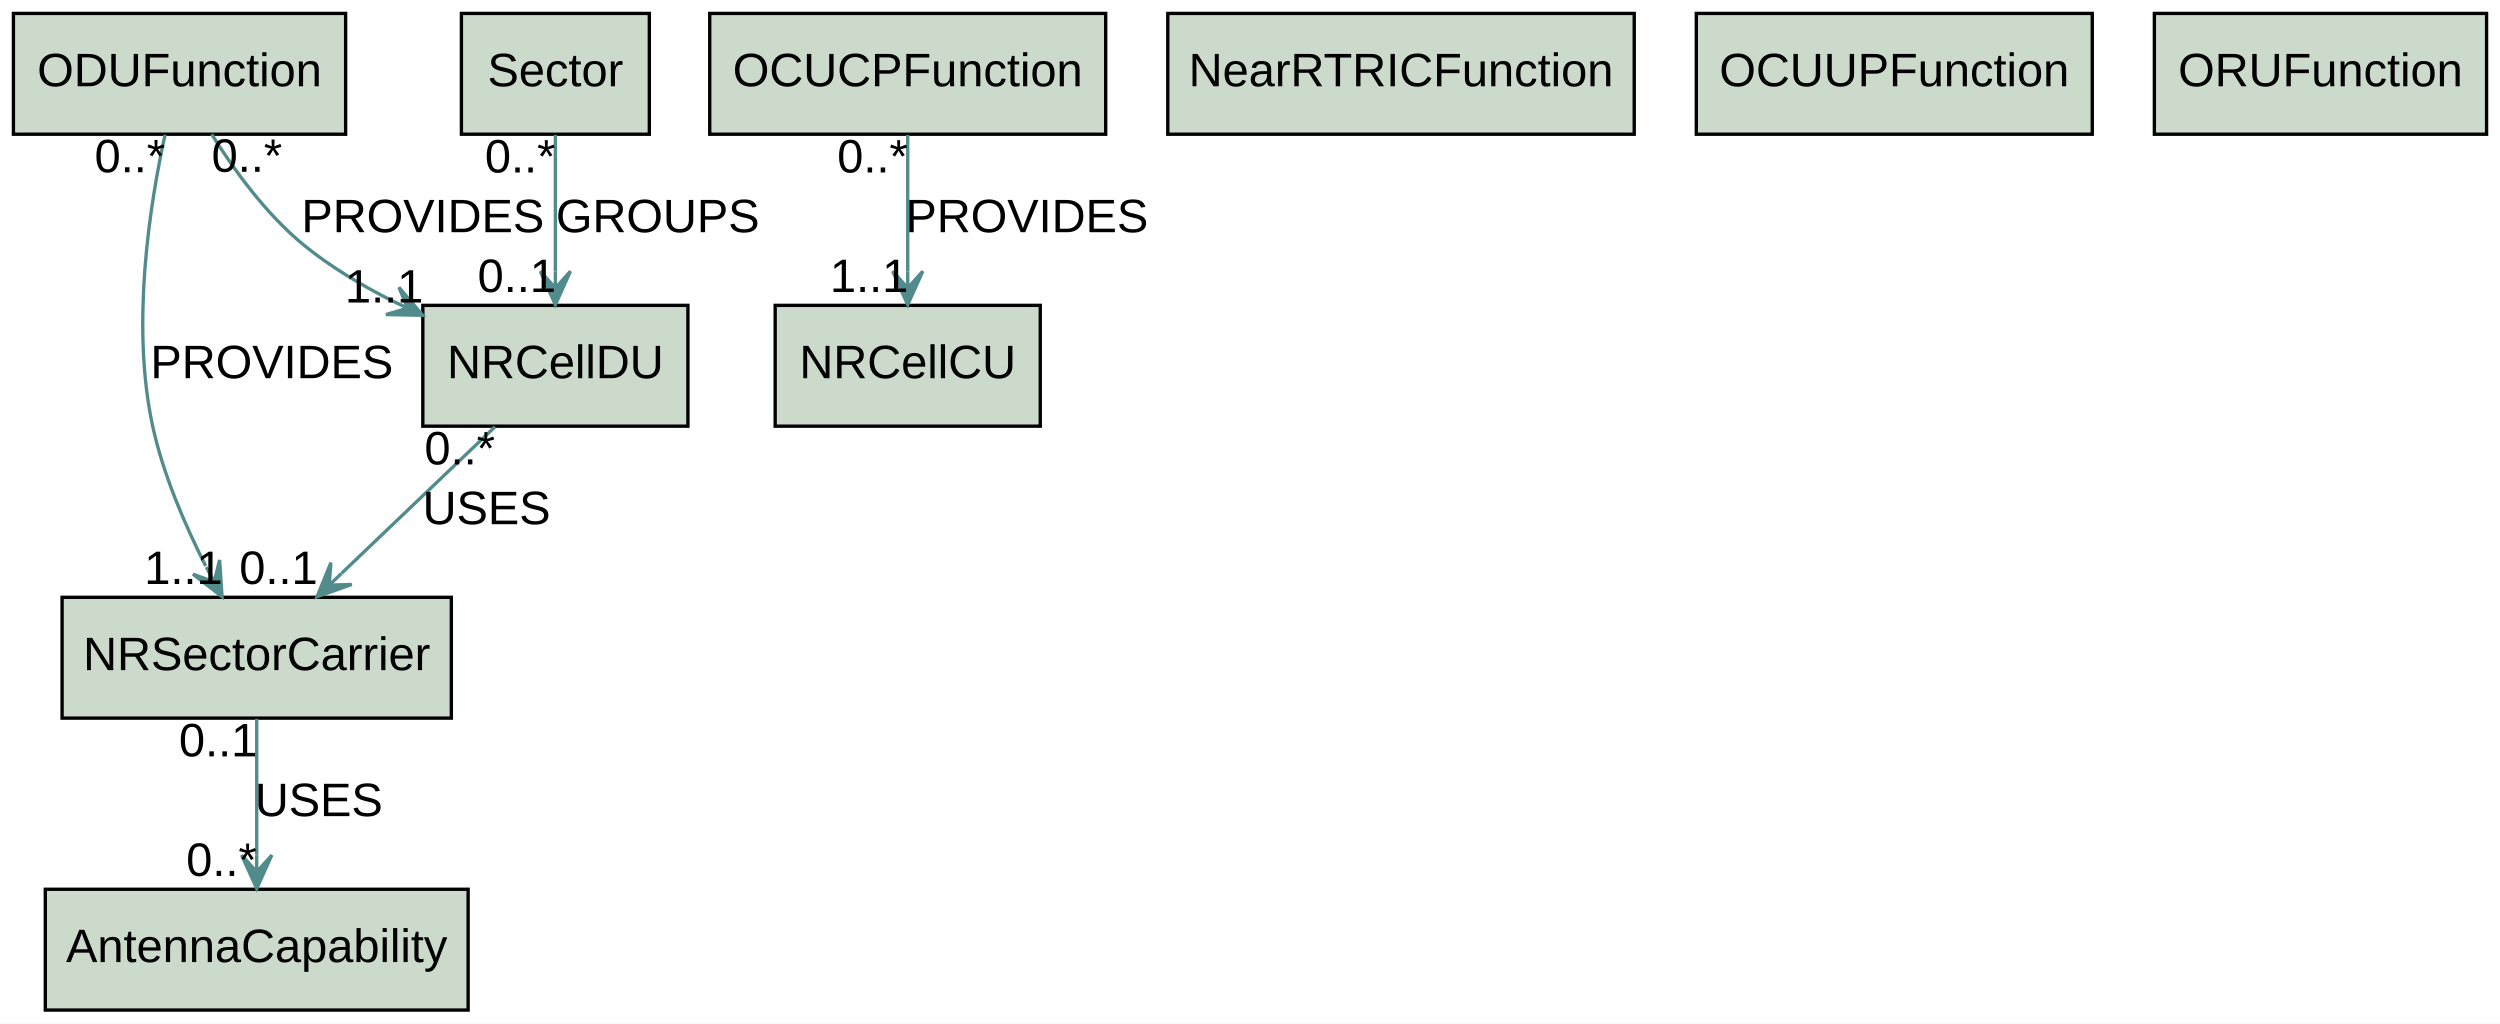
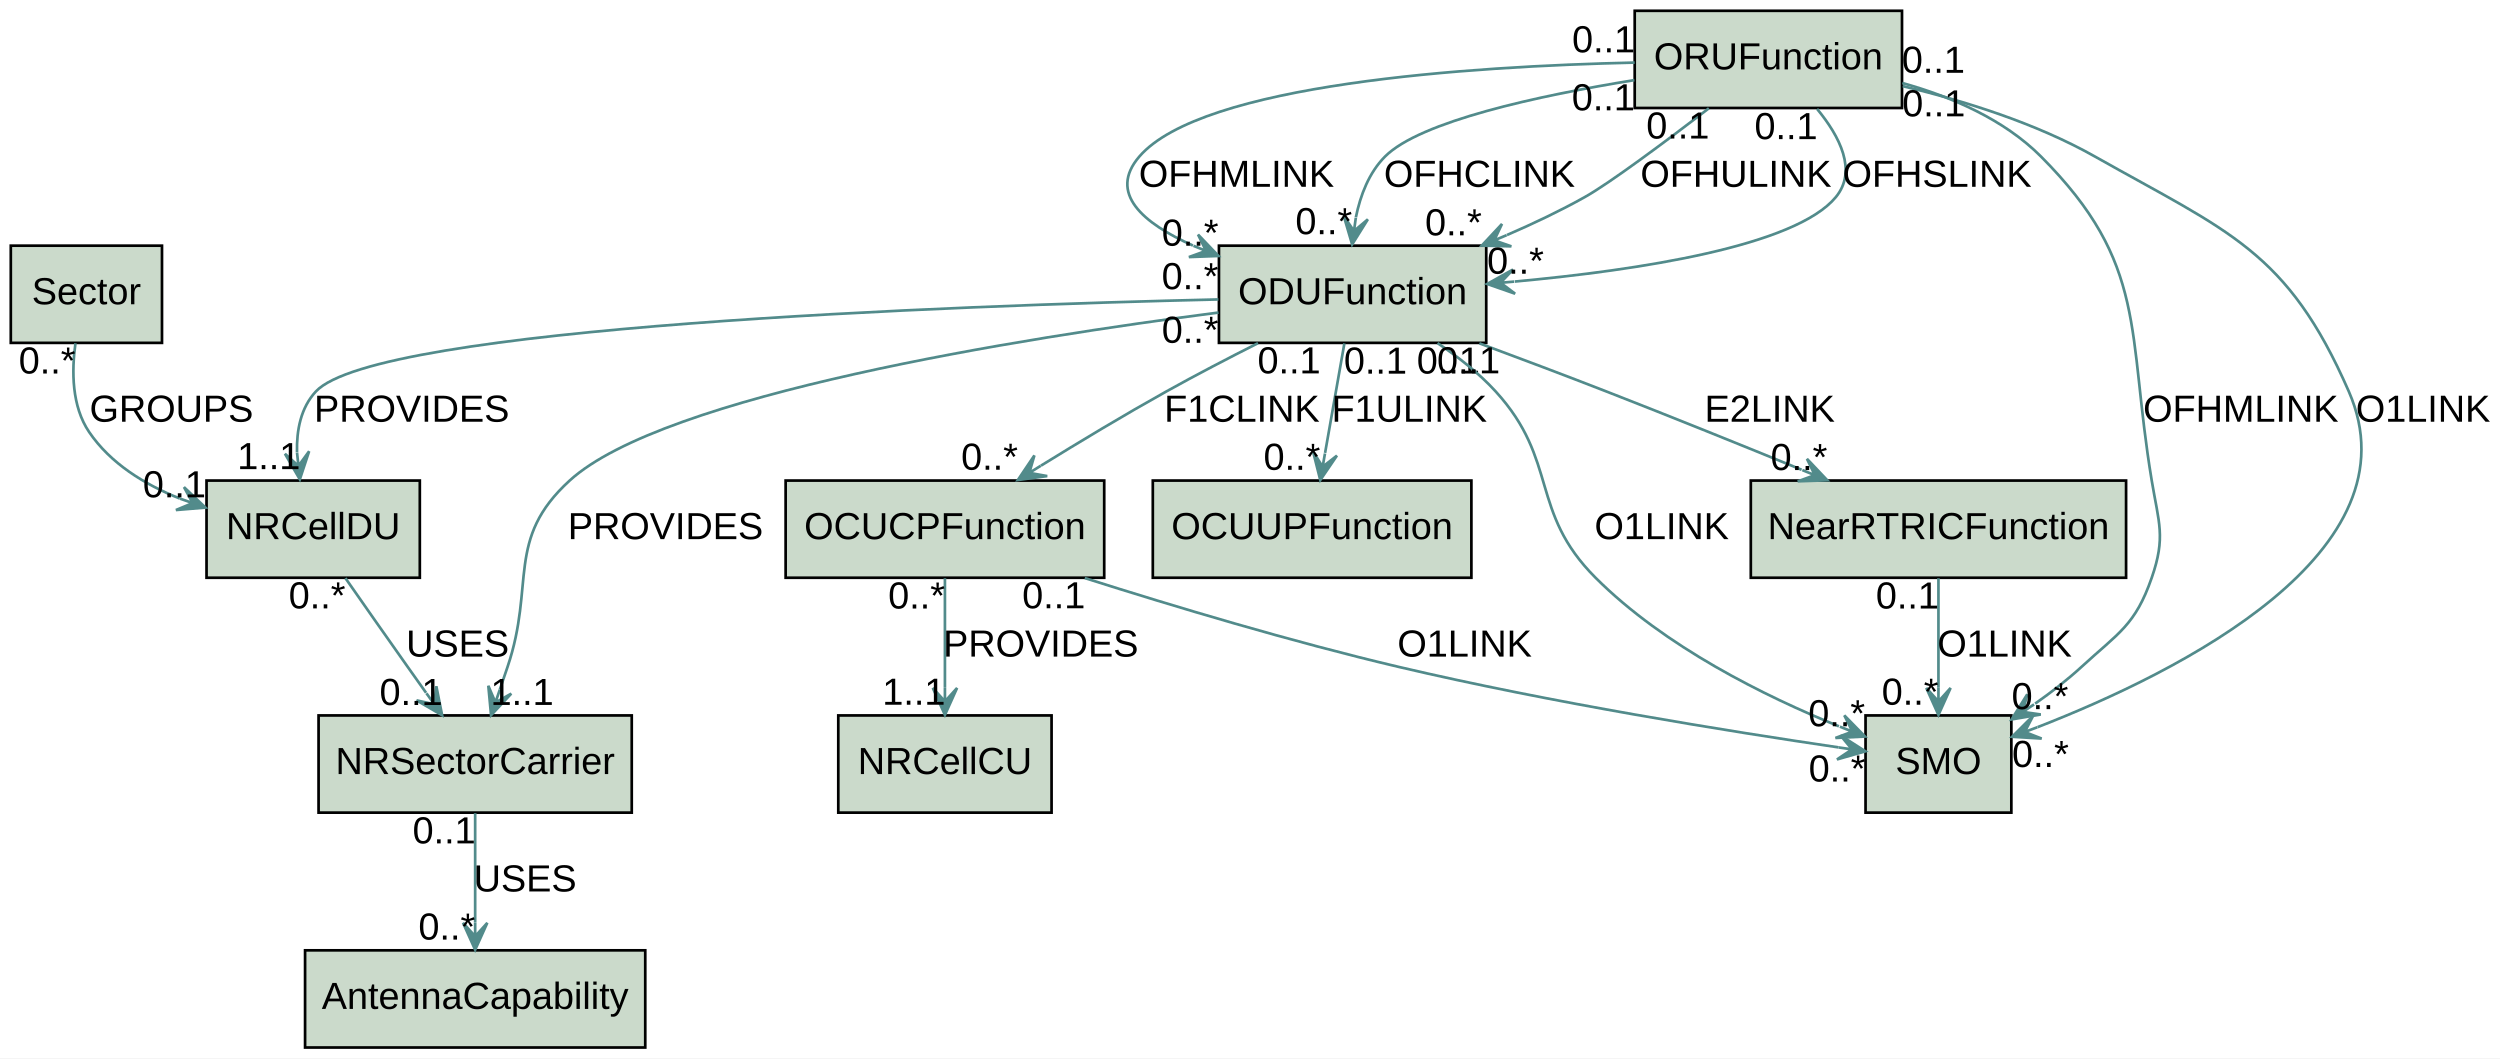
- <svg xmlns="http://www.w3.org/2000/svg" width="745px" height="305px" viewBox="0.00 0.00 745.00 305.00">
-   <g id="graph0" class="graph" transform="scale(1.0 1.0) rotate(0.0) translate(4.0 301.0)">
-     <polygon fill="white" stroke="transparent" points="-4,4 -4,-301 741,-301 741,4 -4,4" />
+ <svg xmlns="http://www.w3.org/2000/svg" width="926px" height="392px" viewBox="0.00 0.00 926.00 392.00">
+   <g id="graph0" class="graph" transform="scale(1.0 1.0) rotate(0.0) translate(4.0 388.0)">
+     <polygon fill="white" stroke="transparent" points="-4,4 -4,-388 922,-388 922,4 -4,4" />
    <g id="node1" class="node">
-       <polygon fill="#366f34" fill-opacity="0.255" stroke="black" points="135.5,-36 9.5,-36 9.5,0 135.5,0 135.5,-36" />
-       <text text-anchor="middle" x="72.5" y="-14.3" font-family="Arial" font-size="14.00">AntennaCapability</text>
+       <polygon fill="#366f34" fill-opacity="0.255" stroke="black" points="235,-36 109,-36 109,0 235,0 235,-36" />
+       <text text-anchor="middle" x="172" y="-14.3" font-family="Arial" font-size="14.00">AntennaCapability</text>
    </g>
    <g id="node2" class="node">
-       <polygon fill="#366f34" fill-opacity="0.255" stroke="black" points="306,-210 227,-210 227,-174 306,-174 306,-210" />
-       <text text-anchor="middle" x="266.5" y="-188.3" font-family="Arial" font-size="14.00">NRCellCU</text>
+       <polygon fill="#366f34" fill-opacity="0.255" stroke="black" points="385.5,-123 306.5,-123 306.5,-87 385.5,-87 385.5,-123" />
+       <text text-anchor="middle" x="346" y="-101.3" font-family="Arial" font-size="14.00">NRCellCU</text>
    </g>
    <g id="node3" class="node">
-       <polygon fill="#366f34" fill-opacity="0.255" stroke="black" points="201,-210 122,-210 122,-174 201,-174 201,-210" />
-       <text text-anchor="middle" x="161.5" y="-188.3" font-family="Arial" font-size="14.00">NRCellDU</text>
+       <polygon fill="#366f34" fill-opacity="0.255" stroke="black" points="151.5,-210 72.5,-210 72.5,-174 151.5,-174 151.5,-210" />
+       <text text-anchor="middle" x="112" y="-188.3" font-family="Arial" font-size="14.00">NRCellDU</text>
    </g>
    <g id="node4" class="node">
-       <polygon fill="#366f34" fill-opacity="0.255" stroke="black" points="130.5,-123 14.5,-123 14.5,-87 130.5,-87 130.5,-123" />
-       <text text-anchor="middle" x="72.5" y="-101.3" font-family="Arial" font-size="14.00">NRSectorCarrier</text>
+       <polygon fill="#366f34" fill-opacity="0.255" stroke="black" points="230,-123 114,-123 114,-87 230,-87 230,-123" />
+       <text text-anchor="middle" x="172" y="-101.3" font-family="Arial" font-size="14.00">NRSectorCarrier</text>
    </g>
    <g id="edge1" class="edge">
-       <path fill="none" stroke="#528b8b" d="M143.49,-173.8C130.34,-161.24 112.34,-144.05 97.76,-130.12" />
-       <polygon fill="#528b8b" stroke="#528b8b" points="90.48,-123.18 100.82,-126.83 94.1,-126.63 97.72,-130.08 97.72,-130.08 97.72,-130.08 94.1,-126.63 94.61,-133.34 90.48,-123.18 90.48,-123.18" />
-       <text text-anchor="middle" x="141" y="-144.8" font-family="Arial" font-size="14.00">USES</text>
-       <text text-anchor="middle" x="78.98" y="-126.98" font-family="Arial" font-size="14.00">0..1</text>
-       <text text-anchor="middle" x="132.99" y="-162.6" font-family="Arial" font-size="14.00">0..*</text>
+       <path fill="none" stroke="#528b8b" d="M123.95,-173.85C130.69,-164.18 139.29,-151.9 147,-141 149.2,-137.89 151.51,-134.63 153.81,-131.4" />
+       <polygon fill="#528b8b" stroke="#528b8b" points="159.76,-123.07 157.62,-133.82 156.86,-127.14 153.95,-131.21 153.95,-131.21 153.95,-131.21 156.86,-127.14 150.29,-128.59 159.76,-123.07 159.76,-123.07" />
+       <text text-anchor="middle" x="165.5" y="-144.8" font-family="Arial" font-size="14.00">USES</text>
+       <text text-anchor="middle" x="148.26" y="-126.87" font-family="Arial" font-size="14.00">0..1</text>
+       <text text-anchor="middle" x="113.45" y="-162.65" font-family="Arial" font-size="14.00">0..*</text>
    </g>
    <g id="edge2" class="edge">
-       <path fill="none" stroke="#528b8b" d="M72.5,-86.8C72.5,-75.16 72.5,-59.55 72.5,-46.24" />
-       <polygon fill="#528b8b" stroke="#528b8b" points="72.5,-36.18 77,-46.18 72.5,-41.18 72.5,-46.18 72.5,-46.18 72.5,-46.18 72.5,-41.18 68,-46.18 72.5,-36.18 72.5,-36.18" />
-       <text text-anchor="middle" x="91" y="-57.8" font-family="Arial" font-size="14.00">USES</text>
-       <text text-anchor="middle" x="62" y="-39.98" font-family="Arial" font-size="14.00">0..*</text>
-       <text text-anchor="middle" x="61" y="-75.6" font-family="Arial" font-size="14.00">0..1</text>
+       <path fill="none" stroke="#528b8b" d="M172,-86.8C172,-75.16 172,-59.55 172,-46.24" />
+       <polygon fill="#528b8b" stroke="#528b8b" points="172,-36.18 176.5,-46.18 172,-41.18 172,-46.18 172,-46.18 172,-46.18 172,-41.18 167.5,-46.18 172,-36.18 172,-36.18" />
+       <text text-anchor="middle" x="190.5" y="-57.8" font-family="Arial" font-size="14.00">USES</text>
+       <text text-anchor="middle" x="161.5" y="-39.98" font-family="Arial" font-size="14.00">0..*</text>
+       <text text-anchor="middle" x="160.5" y="-75.6" font-family="Arial" font-size="14.00">0..1</text>
    </g>
    <g id="node5" class="node">
-       <polygon fill="#366f34" fill-opacity="0.255" stroke="black" points="483,-297 344,-297 344,-261 483,-261 483,-297" />
-       <text text-anchor="middle" x="413.5" y="-275.3" font-family="Arial" font-size="14.00">NearRTRICFunction</text>
+       <polygon fill="#366f34" fill-opacity="0.255" stroke="black" points="783.5,-210 644.5,-210 644.5,-174 783.5,-174 783.5,-210" />
+       <text text-anchor="middle" x="714" y="-188.3" font-family="Arial" font-size="14.00">NearRTRICFunction</text>
+     </g>
+     <g id="node10" class="node">
+       <polygon fill="#366f34" fill-opacity="0.255" stroke="black" points="741,-123 687,-123 687,-87 741,-87 741,-123" />
+       <text text-anchor="middle" x="714" y="-101.3" font-family="Arial" font-size="14.00">SMO</text>
+     </g>
+     <g id="edge3" class="edge">
+       <path fill="none" stroke="#528b8b" d="M714,-173.8C714,-162.16 714,-146.55 714,-133.24" />
+       <polygon fill="#528b8b" stroke="#528b8b" points="714,-123.18 718.5,-133.18 714,-128.18 714,-133.18 714,-133.18 714,-133.18 714,-128.18 709.5,-133.18 714,-123.18 714,-123.18" />
+       <text text-anchor="middle" x="738.5" y="-144.8" font-family="Arial" font-size="14.00">O1LINK</text>
+       <text text-anchor="middle" x="703.5" y="-126.98" font-family="Arial" font-size="14.00">0..*</text>
+       <text text-anchor="middle" x="702.5" y="-162.6" font-family="Arial" font-size="14.00">0..1</text>
    </g>
    <g id="node6" class="node">
-       <polygon fill="#366f34" fill-opacity="0.255" stroke="black" points="325.5,-297 207.5,-297 207.5,-261 325.5,-261 325.5,-297" />
-       <text text-anchor="middle" x="266.5" y="-275.3" font-family="Arial" font-size="14.00">OCUCPFunction</text>
+       <polygon fill="#366f34" fill-opacity="0.255" stroke="black" points="405,-210 287,-210 287,-174 405,-174 405,-210" />
+       <text text-anchor="middle" x="346" y="-188.3" font-family="Arial" font-size="14.00">OCUCPFunction</text>
    </g>
-     <g id="edge3" class="edge">
-       <path fill="none" stroke="#528b8b" d="M266.5,-260.8C266.5,-249.16 266.5,-233.55 266.5,-220.24" />
-       <polygon fill="#528b8b" stroke="#528b8b" points="266.5,-210.18 271,-220.18 266.5,-215.18 266.5,-220.18 266.5,-220.18 266.5,-220.18 266.5,-215.18 262,-220.18 266.5,-210.18 266.5,-210.18" />
-       <text text-anchor="middle" x="302" y="-231.8" font-family="Arial" font-size="14.00">PROVIDES</text>
-       <text text-anchor="middle" x="255" y="-213.98" font-family="Arial" font-size="14.00">1..1</text>
-       <text text-anchor="middle" x="256" y="-249.6" font-family="Arial" font-size="14.00">0..*</text>
+     <g id="edge4" class="edge">
+       <path fill="none" stroke="#528b8b" d="M346,-173.8C346,-162.16 346,-146.55 346,-133.24" />
+       <polygon fill="#528b8b" stroke="#528b8b" points="346,-123.18 350.5,-133.18 346,-128.18 346,-133.18 346,-133.18 346,-133.18 346,-128.18 341.5,-133.18 346,-123.18 346,-123.18" />
+       <text text-anchor="middle" x="381.5" y="-144.8" font-family="Arial" font-size="14.00">PROVIDES</text>
+       <text text-anchor="middle" x="334.5" y="-126.98" font-family="Arial" font-size="14.00">1..1</text>
+       <text text-anchor="middle" x="335.5" y="-162.6" font-family="Arial" font-size="14.00">0..*</text>
+     </g>
+     <g id="edge5" class="edge">
+       <path fill="none" stroke="#528b8b" d="M397.8,-173.89C430.8,-163.41 474.6,-150.28 514,-141 570.34,-127.73 636.69,-117.09 677.03,-111.16" />
+       <polygon fill="#528b8b" stroke="#528b8b" points="686.95,-109.72 677.7,-115.61 682,-110.43 677.05,-111.15 677.05,-111.15 677.05,-111.15 682,-110.43 676.41,-106.7 686.95,-109.72 686.95,-109.72" />
+       <text text-anchor="middle" x="538.5" y="-144.8" font-family="Arial" font-size="14.00">O1LINK</text>
+       <text text-anchor="middle" x="676.45" y="-98.52" font-family="Arial" font-size="14.00">0..*</text>
+       <text text-anchor="middle" x="386.3" y="-162.69" font-family="Arial" font-size="14.00">0..1</text>
    </g>
    <g id="node7" class="node">
-       <polygon fill="#366f34" fill-opacity="0.255" stroke="black" points="619.5,-297 501.5,-297 501.5,-261 619.5,-261 619.5,-297" />
-       <text text-anchor="middle" x="560.5" y="-275.3" font-family="Arial" font-size="14.00">OCUUPFunction</text>
+       <polygon fill="#366f34" fill-opacity="0.255" stroke="black" points="541,-210 423,-210 423,-174 541,-174 541,-210" />
+       <text text-anchor="middle" x="482" y="-188.3" font-family="Arial" font-size="14.00">OCUUPFunction</text>
    </g>
    <g id="node8" class="node">
-       <polygon fill="#366f34" fill-opacity="0.255" stroke="black" points="99,-297 0,-297 0,-261 99,-261 99,-297" />
-       <text text-anchor="middle" x="49.5" y="-275.3" font-family="Arial" font-size="14.00">ODUFunction</text>
+       <polygon fill="#366f34" fill-opacity="0.255" stroke="black" points="546.5,-297 447.5,-297 447.5,-261 546.5,-261 546.5,-297" />
+       <text text-anchor="middle" x="497" y="-275.3" font-family="Arial" font-size="14.00">ODUFunction</text>
    </g>
-     <g id="edge5" class="edge">
-       <path fill="none" stroke="#528b8b" d="M59.07,-261C65.68,-250.43 75.3,-237.16 86.5,-228 94.34,-221.59 103.56,-216.06 112.79,-211.4" />
-       <polygon fill="#528b8b" stroke="#528b8b" points="121.97,-207.04 114.87,-215.39 117.46,-209.18 112.94,-211.33 112.94,-211.33 112.94,-211.33 117.46,-209.18 111.01,-207.26 121.97,-207.04 121.97,-207.04" />
-       <text text-anchor="middle" x="122" y="-231.8" font-family="Arial" font-size="14.00">PROVIDES</text>
-       <text text-anchor="middle" x="110.47" y="-210.84" font-family="Arial" font-size="14.00">1..1</text>
-       <text text-anchor="middle" x="69.57" y="-249.8" font-family="Arial" font-size="14.00">0..*</text>
+     <g id="edge7" class="edge">
+       <path fill="none" stroke="#528b8b" d="M447.29,-277.09C348.57,-274.77 135.36,-267 113,-243 107.42,-237.01 105.82,-228.66 106.01,-220.5" />
+       <polygon fill="#528b8b" stroke="#528b8b" points="107.06,-210.44 110.5,-220.86 106.54,-215.42 106.02,-220.39 106.02,-220.39 106.02,-220.39 106.54,-215.42 101.55,-219.92 107.06,-210.44 107.06,-210.44" />
+       <text text-anchor="middle" x="148.5" y="-231.8" font-family="Arial" font-size="14.00">PROVIDES</text>
+       <text text-anchor="middle" x="95.56" y="-214.24" font-family="Arial" font-size="14.00">1..1</text>
+       <text text-anchor="middle" x="436.79" y="-280.89" font-family="Arial" font-size="14.00">0..*</text>
    </g>
-     <g id="edge4" class="edge">
-       <path fill="none" stroke="#528b8b" d="M45.19,-260.86C40.64,-240.07 34.97,-204.08 41.5,-174 44.63,-159.59 51.09,-144.58 57.3,-132.34" />
-       <polygon fill="#528b8b" stroke="#528b8b" points="62.17,-123.17 61.45,-134.12 59.82,-127.59 57.48,-132.01 57.48,-132.01 57.48,-132.01 59.82,-127.59 53.5,-129.9 62.17,-123.17 62.17,-123.17" />
-       <text text-anchor="middle" x="77" y="-188.3" font-family="Arial" font-size="14.00">PROVIDES</text>
-       <text text-anchor="middle" x="50.67" y="-126.97" font-family="Arial" font-size="14.00">1..1</text>
-       <text text-anchor="middle" x="34.69" y="-249.66" font-family="Arial" font-size="14.00">0..*</text>
+     <g id="edge6" class="edge">
+       <path fill="none" stroke="#528b8b" d="M447.33,-272.23C374.03,-262.77 241.81,-241.76 207,-210 183.12,-188.21 194.35,-171.62 184,-141 183.07,-138.26 182.1,-135.4 181.13,-132.56" />
+       <polygon fill="#528b8b" stroke="#528b8b" points="177.89,-123.08 185.38,-131.08 179.51,-127.81 181.13,-132.54 181.13,-132.54 181.13,-132.54 179.51,-127.81 176.87,-134 177.89,-123.08 177.89,-123.08" />
+       <text text-anchor="middle" x="242.5" y="-188.3" font-family="Arial" font-size="14.00">PROVIDES</text>
+       <text text-anchor="middle" x="189.39" y="-126.88" font-family="Arial" font-size="14.00">1..1</text>
+       <text text-anchor="middle" x="436.83" y="-261.03" font-family="Arial" font-size="14.00">0..*</text>
+     </g>
+     <g id="edge11" class="edge">
+       <path fill="none" stroke="#528b8b" d="M543.96,-260.83C559.02,-255.24 575.75,-248.94 591,-243 614.86,-233.71 641.17,-223.07 663.31,-214" />
+       <polygon fill="#528b8b" stroke="#528b8b" points="672.84,-210.09 665.3,-218.05 668.22,-211.99 663.59,-213.88 663.59,-213.88 663.59,-213.88 668.22,-211.99 661.88,-209.72 672.84,-210.09 672.84,-210.09" />
+       <text text-anchor="middle" x="651.5" y="-231.8" font-family="Arial" font-size="14.00">E2LINK</text>
+       <text text-anchor="middle" x="662.34" y="-213.89" font-family="Arial" font-size="14.00">0..*</text>
+       <text text-anchor="middle" x="532.46" y="-249.63" font-family="Arial" font-size="14.00">0..1</text>
+     </g>
+     <g id="edge10" class="edge">
+       <path fill="none" stroke="#528b8b" d="M461.97,-260.9C451,-255.36 438.91,-249.08 428,-243 412.56,-234.4 395.85,-224.34 381.57,-215.52" />
+       <polygon fill="#528b8b" stroke="#528b8b" points="373.02,-210.21 383.89,-211.66 377.26,-212.85 381.51,-215.49 381.51,-215.49 381.51,-215.49 377.26,-212.85 379.14,-219.31 373.02,-210.21 373.02,-210.21" />
+       <text text-anchor="middle" x="456" y="-231.8" font-family="Arial" font-size="14.00">F1CLINK</text>
+       <text text-anchor="middle" x="362.52" y="-214.01" font-family="Arial" font-size="14.00">0..*</text>
+       <text text-anchor="middle" x="473.47" y="-249.7" font-family="Arial" font-size="14.00">0..1</text>
+     </g>
+     <g id="edge9" class="edge">
+       <path fill="none" stroke="#528b8b" d="M493.96,-260.8C491.91,-249.16 489.16,-233.55 486.81,-220.24" />
+       <polygon fill="#528b8b" stroke="#528b8b" points="485.03,-210.18 491.2,-219.24 485.9,-215.1 486.77,-220.02 486.77,-220.02 486.77,-220.02 485.9,-215.1 482.34,-220.81 485.03,-210.18 485.03,-210.18" />
+       <text text-anchor="middle" x="518" y="-231.8" font-family="Arial" font-size="14.00">F1ULINK</text>
+       <text text-anchor="middle" x="474.53" y="-213.98" font-family="Arial" font-size="14.00">0..*</text>
+       <text text-anchor="middle" x="505.46" y="-249.6" font-family="Arial" font-size="14.00">0..1</text>
+     </g>
+     <g id="edge8" class="edge">
+       <path fill="none" stroke="#528b8b" d="M528.45,-260.91C536.09,-255.82 543.83,-249.76 550,-243 573.46,-217.3 562.39,-198.6 587,-174 612.52,-148.49 649.62,-130.14 677.13,-118.97" />
+       <polygon fill="#528b8b" stroke="#528b8b" points="686.8,-115.19 679.13,-123.03 682.14,-117.01 677.49,-118.84 677.49,-118.84 677.49,-118.84 682.14,-117.01 675.84,-114.65 686.8,-115.19 686.8,-115.19" />
+       <text text-anchor="middle" x="611.5" y="-188.3" font-family="Arial" font-size="14.00">O1LINK</text>
+       <text text-anchor="middle" x="676.3" y="-118.99" font-family="Arial" font-size="14.00">0..*</text>
+       <text text-anchor="middle" x="539.95" y="-249.71" font-family="Arial" font-size="14.00">0..1</text>
    </g>
    <g id="node9" class="node">
-       <polygon fill="#366f34" fill-opacity="0.255" stroke="black" points="737,-297 638,-297 638,-261 737,-261 737,-297" />
-       <text text-anchor="middle" x="687.5" y="-275.3" font-family="Arial" font-size="14.00">ORUFunction</text>
+       <polygon fill="#366f34" fill-opacity="0.255" stroke="black" points="700.5,-384 601.5,-384 601.5,-348 700.5,-348 700.5,-384" />
+       <text text-anchor="middle" x="651" y="-362.3" font-family="Arial" font-size="14.00">ORUFunction</text>
    </g>
-     <g id="node10" class="node">
-       <polygon fill="#366f34" fill-opacity="0.255" stroke="black" points="189.5,-297 133.5,-297 133.5,-261 189.5,-261 189.5,-297" />
-       <text text-anchor="middle" x="161.5" y="-275.3" font-family="Arial" font-size="14.00">Sector</text>
+     <g id="edge12" class="edge">
+       <path fill="none" stroke="#528b8b" d="M628.96,-347.88C612.85,-335.54 592.27,-320.19 583,-315 573.94,-309.93 563.99,-305.19 554.18,-300.95" />
+       <polygon fill="#528b8b" stroke="#528b8b" points="544.85,-297.03 555.81,-296.75 549.46,-298.96 554.07,-300.9 554.07,-300.9 554.07,-300.9 549.46,-298.96 552.33,-305.05 544.85,-297.03 544.85,-297.03" />
+       <text text-anchor="middle" x="639" y="-318.8" font-family="Arial" font-size="14.00">OFHULINK</text>
+       <text text-anchor="middle" x="534.35" y="-300.83" font-family="Arial" font-size="14.00">0..*</text>
+       <text text-anchor="middle" x="617.46" y="-336.68" font-family="Arial" font-size="14.00">0..1</text>
    </g>
-     <g id="edge6" class="edge">
-       <path fill="none" stroke="#528b8b" d="M161.5,-260.8C161.5,-249.16 161.5,-233.55 161.5,-220.24" />
-       <polygon fill="#528b8b" stroke="#528b8b" points="161.5,-210.18 166,-220.18 161.5,-215.18 161.5,-220.18 161.5,-220.18 161.5,-220.18 161.5,-215.18 157,-220.18 161.5,-210.18 161.5,-210.18" />
-       <text text-anchor="middle" x="192" y="-231.8" font-family="Arial" font-size="14.00">GROUPS</text>
-       <text text-anchor="middle" x="150" y="-213.98" font-family="Arial" font-size="14.00">0..1</text>
-       <text text-anchor="middle" x="151" y="-249.6" font-family="Arial" font-size="14.00">0..*</text>
+     <g id="edge13" class="edge">
+       <path fill="none" stroke="#528b8b" d="M669.04,-347.66C677.45,-337.48 684.02,-324.74 676,-315 661.03,-296.82 603.02,-287.95 557.05,-283.71" />
+       <polygon fill="#528b8b" stroke="#528b8b" points="546.84,-282.82 557.2,-279.21 551.82,-283.26 556.81,-283.69 556.81,-283.69 556.81,-283.69 551.82,-283.26 556.42,-288.17 546.84,-282.82 546.84,-282.82" />
+       <text text-anchor="middle" x="713.5" y="-318.8" font-family="Arial" font-size="14.00">OFHSLINK</text>
+       <text text-anchor="middle" x="557.34" y="-286.62" font-family="Arial" font-size="14.00">0..*</text>
+       <text text-anchor="middle" x="657.54" y="-336.46" font-family="Arial" font-size="14.00">0..1</text>
+     </g>
+     <g id="edge15" class="edge">
+       <path fill="none" stroke="#528b8b" d="M601.48,-364.82C540.23,-363.43 441.19,-356.93 418,-330 406.35,-316.47 419.3,-305.34 437.86,-297.04" />
+       <polygon fill="#528b8b" stroke="#528b8b" points="447.33,-293.19 439.76,-301.12 442.7,-295.07 438.07,-296.95 438.07,-296.95 438.07,-296.95 442.7,-295.07 436.37,-292.78 447.33,-293.19 447.33,-293.19" />
+       <text text-anchor="middle" x="454" y="-318.8" font-family="Arial" font-size="14.00">OFHMLINK</text>
+       <text text-anchor="middle" x="436.83" y="-296.99" font-family="Arial" font-size="14.00">0..*</text>
+       <text text-anchor="middle" x="589.98" y="-368.62" font-family="Arial" font-size="14.00">0..1</text>
+     </g>
+     <g id="edge16" class="edge">
+       <path fill="none" stroke="#528b8b" d="M601.38,-358.33C565.81,-352.55 521.98,-343.06 509,-330 503.07,-324.03 499.88,-315.69 498.22,-307.52" />
+       <polygon fill="#528b8b" stroke="#528b8b" points="496.83,-297.46 502.65,-306.76 497.51,-302.42 498.2,-307.37 498.2,-307.37 498.2,-307.37 497.51,-302.42 493.74,-307.98 496.83,-297.46 496.83,-297.46" />
+       <text text-anchor="middle" x="544" y="-318.8" font-family="Arial" font-size="14.00">OFHCLINK</text>
+       <text text-anchor="middle" x="486.33" y="-301.26" font-family="Arial" font-size="14.00">0..*</text>
+       <text text-anchor="middle" x="589.88" y="-347.13" font-family="Arial" font-size="14.00">0..1</text>
+     </g>
+     <g id="edge14" class="edge">
+       <path fill="none" stroke="#528b8b" d="M700.62,-357.25C718.79,-352.18 738.25,-343.81 752,-330 791.77,-290.06 783.76,-265.6 793,-210 795.62,-194.22 798.24,-189.12 793,-174 786.88,-156.36 780.74,-153.64 767,-141 761.76,-136.19 755.8,-131.58 749.81,-127.37" />
+       <polygon fill="#528b8b" stroke="#528b8b" points="741.1,-121.53 751.91,-123.36 745.25,-124.31 749.41,-127.1 749.41,-127.1 749.41,-127.1 745.25,-124.31 746.9,-130.84 741.1,-121.53 741.1,-121.53" />
+       <text text-anchor="middle" x="826" y="-231.8" font-family="Arial" font-size="14.00">OFHMLINK</text>
+       <text text-anchor="middle" x="751.6" y="-125.33" font-family="Arial" font-size="14.00">0..*</text>
+       <text text-anchor="middle" x="712.12" y="-361.05" font-family="Arial" font-size="14.00">0..1</text>
+     </g>
+     <g id="edge17" class="edge">
+       <path fill="none" stroke="#528b8b" d="M700.76,-356.1C723.46,-350.69 750.1,-342.37 772,-330 821.57,-302 843.2,-295.16 866,-243 891.98,-183.55 803.53,-139.2 750.7,-118.66" />
+       <polygon fill="#528b8b" stroke="#528b8b" points="741.28,-115.1 752.23,-114.43 745.96,-116.87 750.64,-118.64 750.64,-118.64 750.64,-118.64 745.96,-116.87 749.05,-122.85 741.28,-115.1 741.28,-115.1" />
+       <text text-anchor="middle" x="893.5" y="-231.8" font-family="Arial" font-size="14.00">O1LINK</text>
+       <text text-anchor="middle" x="751.78" y="-103.9" font-family="Arial" font-size="14.00">0..*</text>
+       <text text-anchor="middle" x="712.26" y="-344.9" font-family="Arial" font-size="14.00">0..1</text>
+     </g>
+     <g id="node11" class="node">
+       <polygon fill="#366f34" fill-opacity="0.255" stroke="black" points="56,-297 0,-297 0,-261 56,-261 56,-297" />
+       <text text-anchor="middle" x="28" y="-275.3" font-family="Arial" font-size="14.00">Sector</text>
+     </g>
+     <g id="edge18" class="edge">
+       <path fill="none" stroke="#528b8b" d="M23.95,-260.85C22.5,-250.48 22.57,-237.49 29,-228 36.91,-216.33 49.54,-208.55 62.58,-203.35" />
+       <polygon fill="#528b8b" stroke="#528b8b" points="72.09,-200 64.15,-207.57 67.37,-201.66 62.66,-203.32 62.66,-203.32 62.66,-203.32 67.37,-201.66 61.16,-199.08 72.09,-200 72.09,-200" />
+       <text text-anchor="middle" x="59.5" y="-231.8" font-family="Arial" font-size="14.00">GROUPS</text>
+       <text text-anchor="middle" x="60.59" y="-203.8" font-family="Arial" font-size="14.00">0..1</text>
+       <text text-anchor="middle" x="13.45" y="-249.65" font-family="Arial" font-size="14.00">0..*</text>
    </g>
  </g>
</svg>
